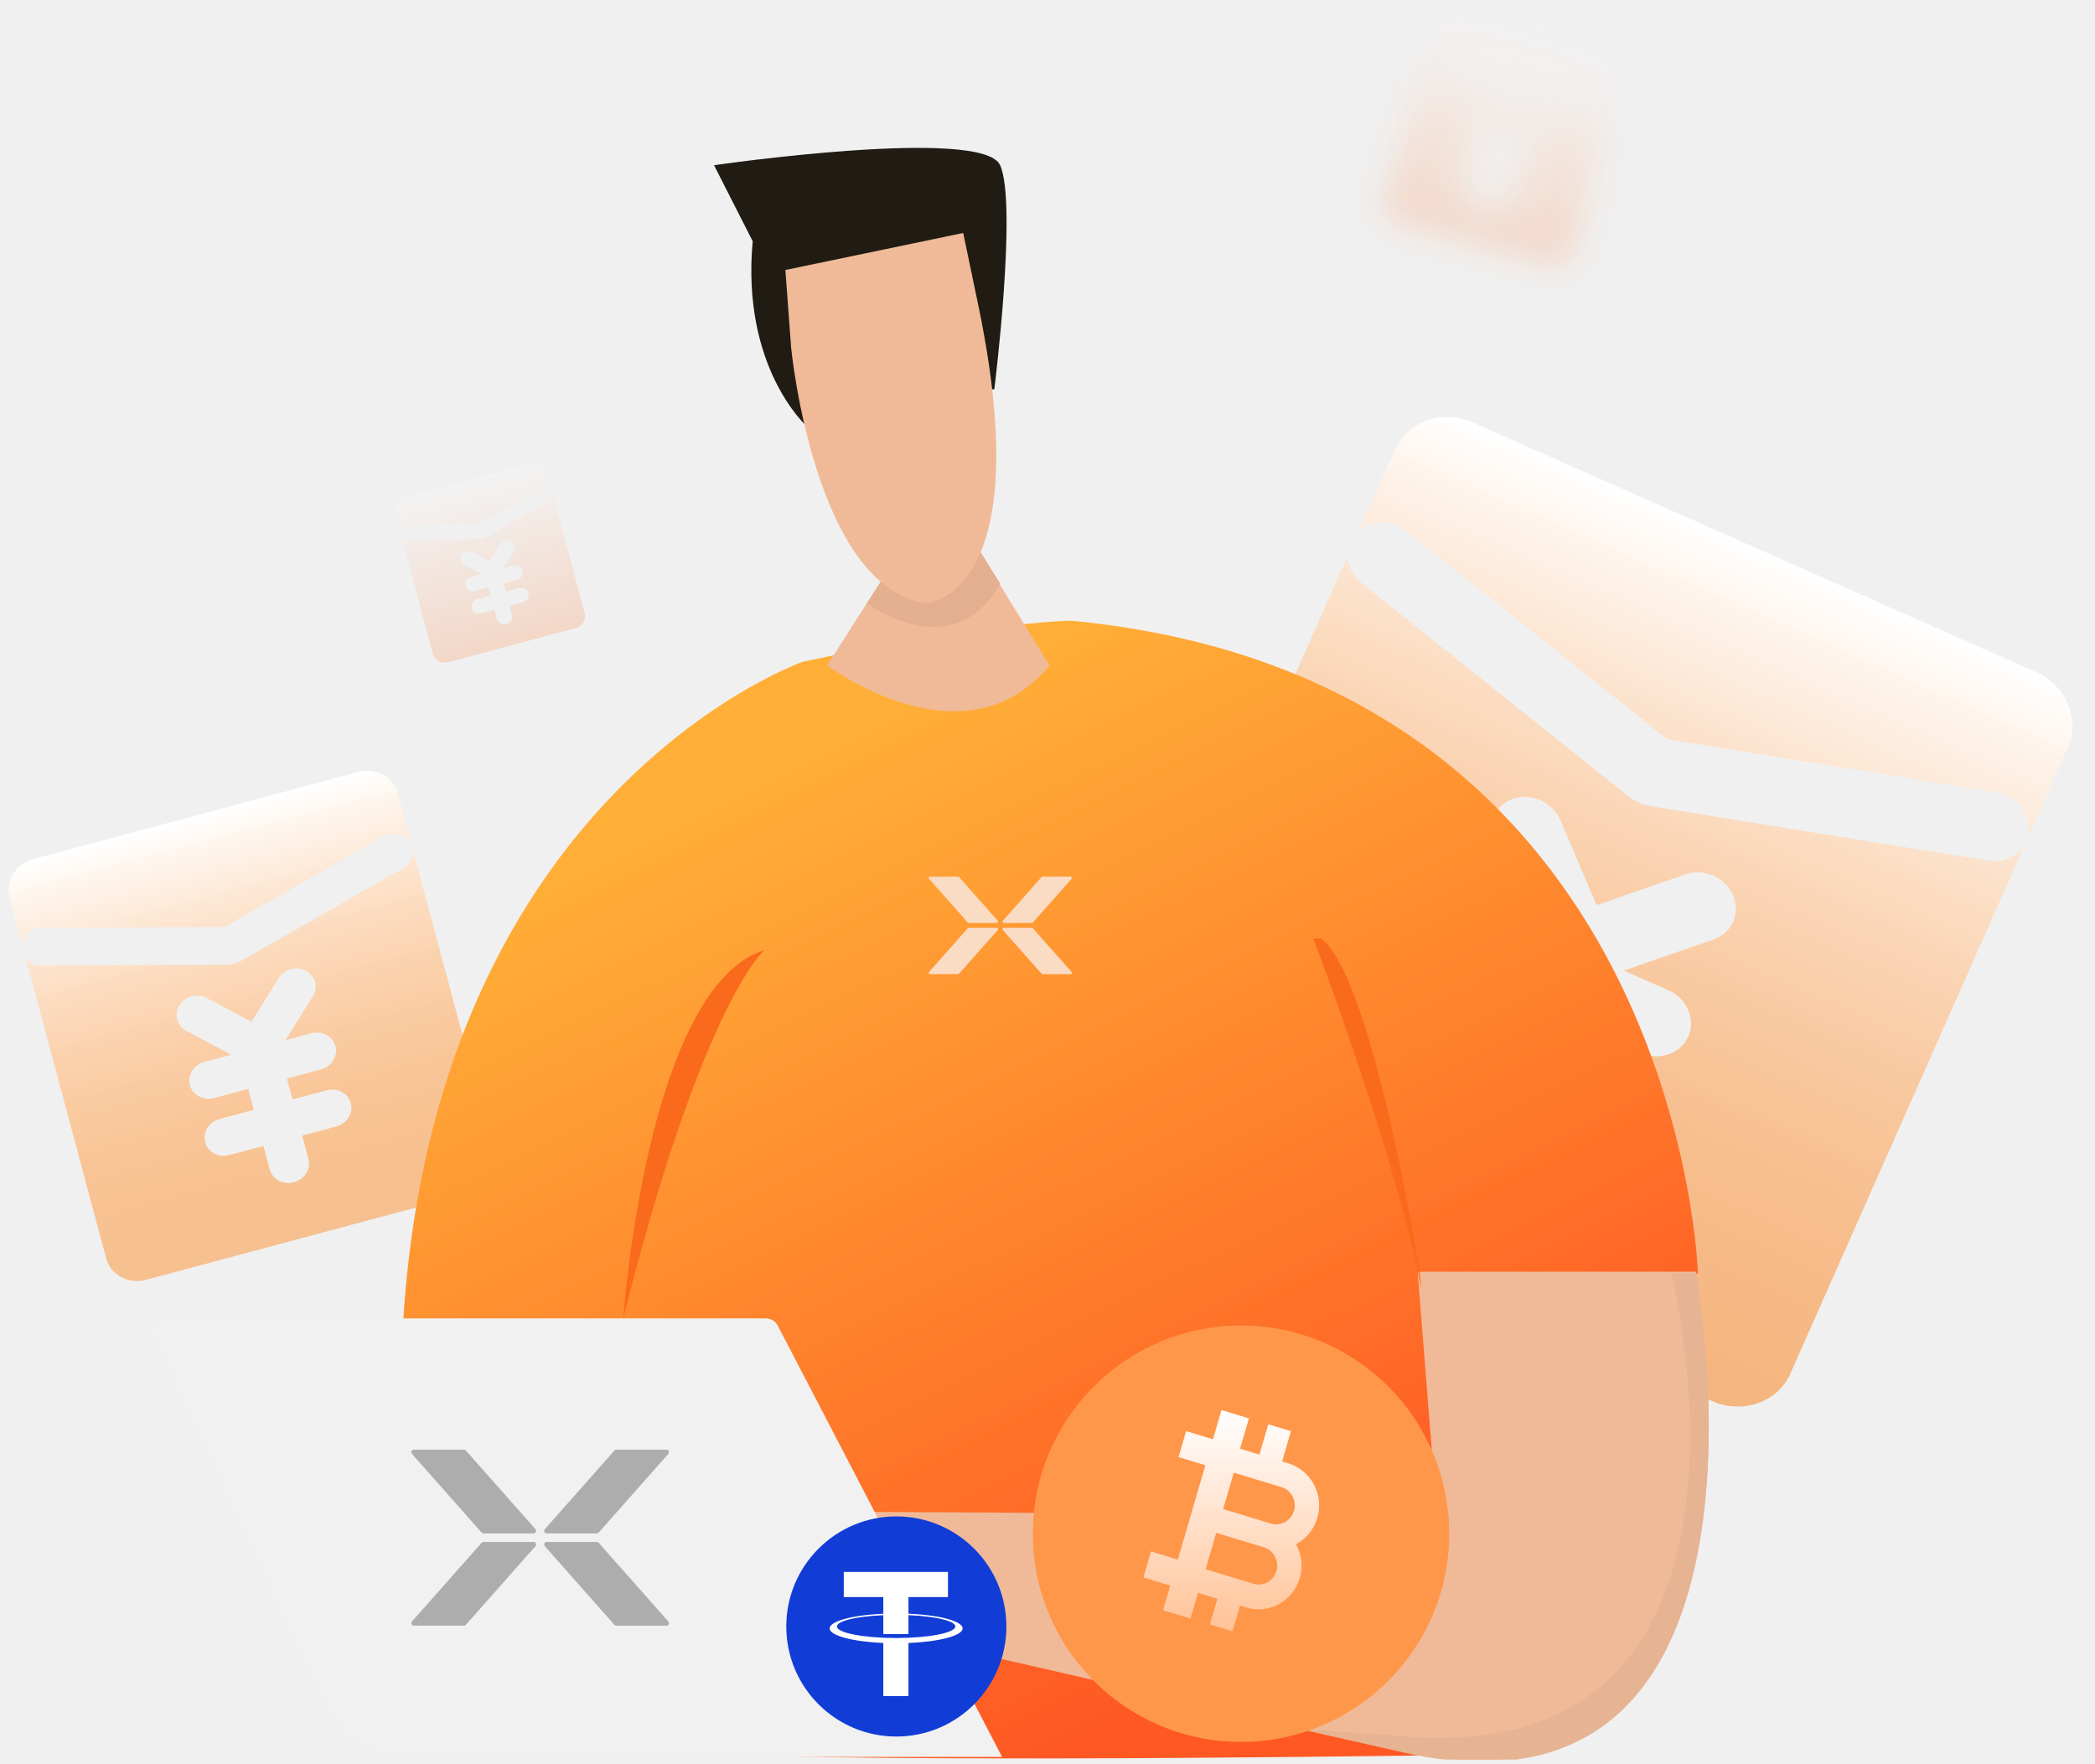
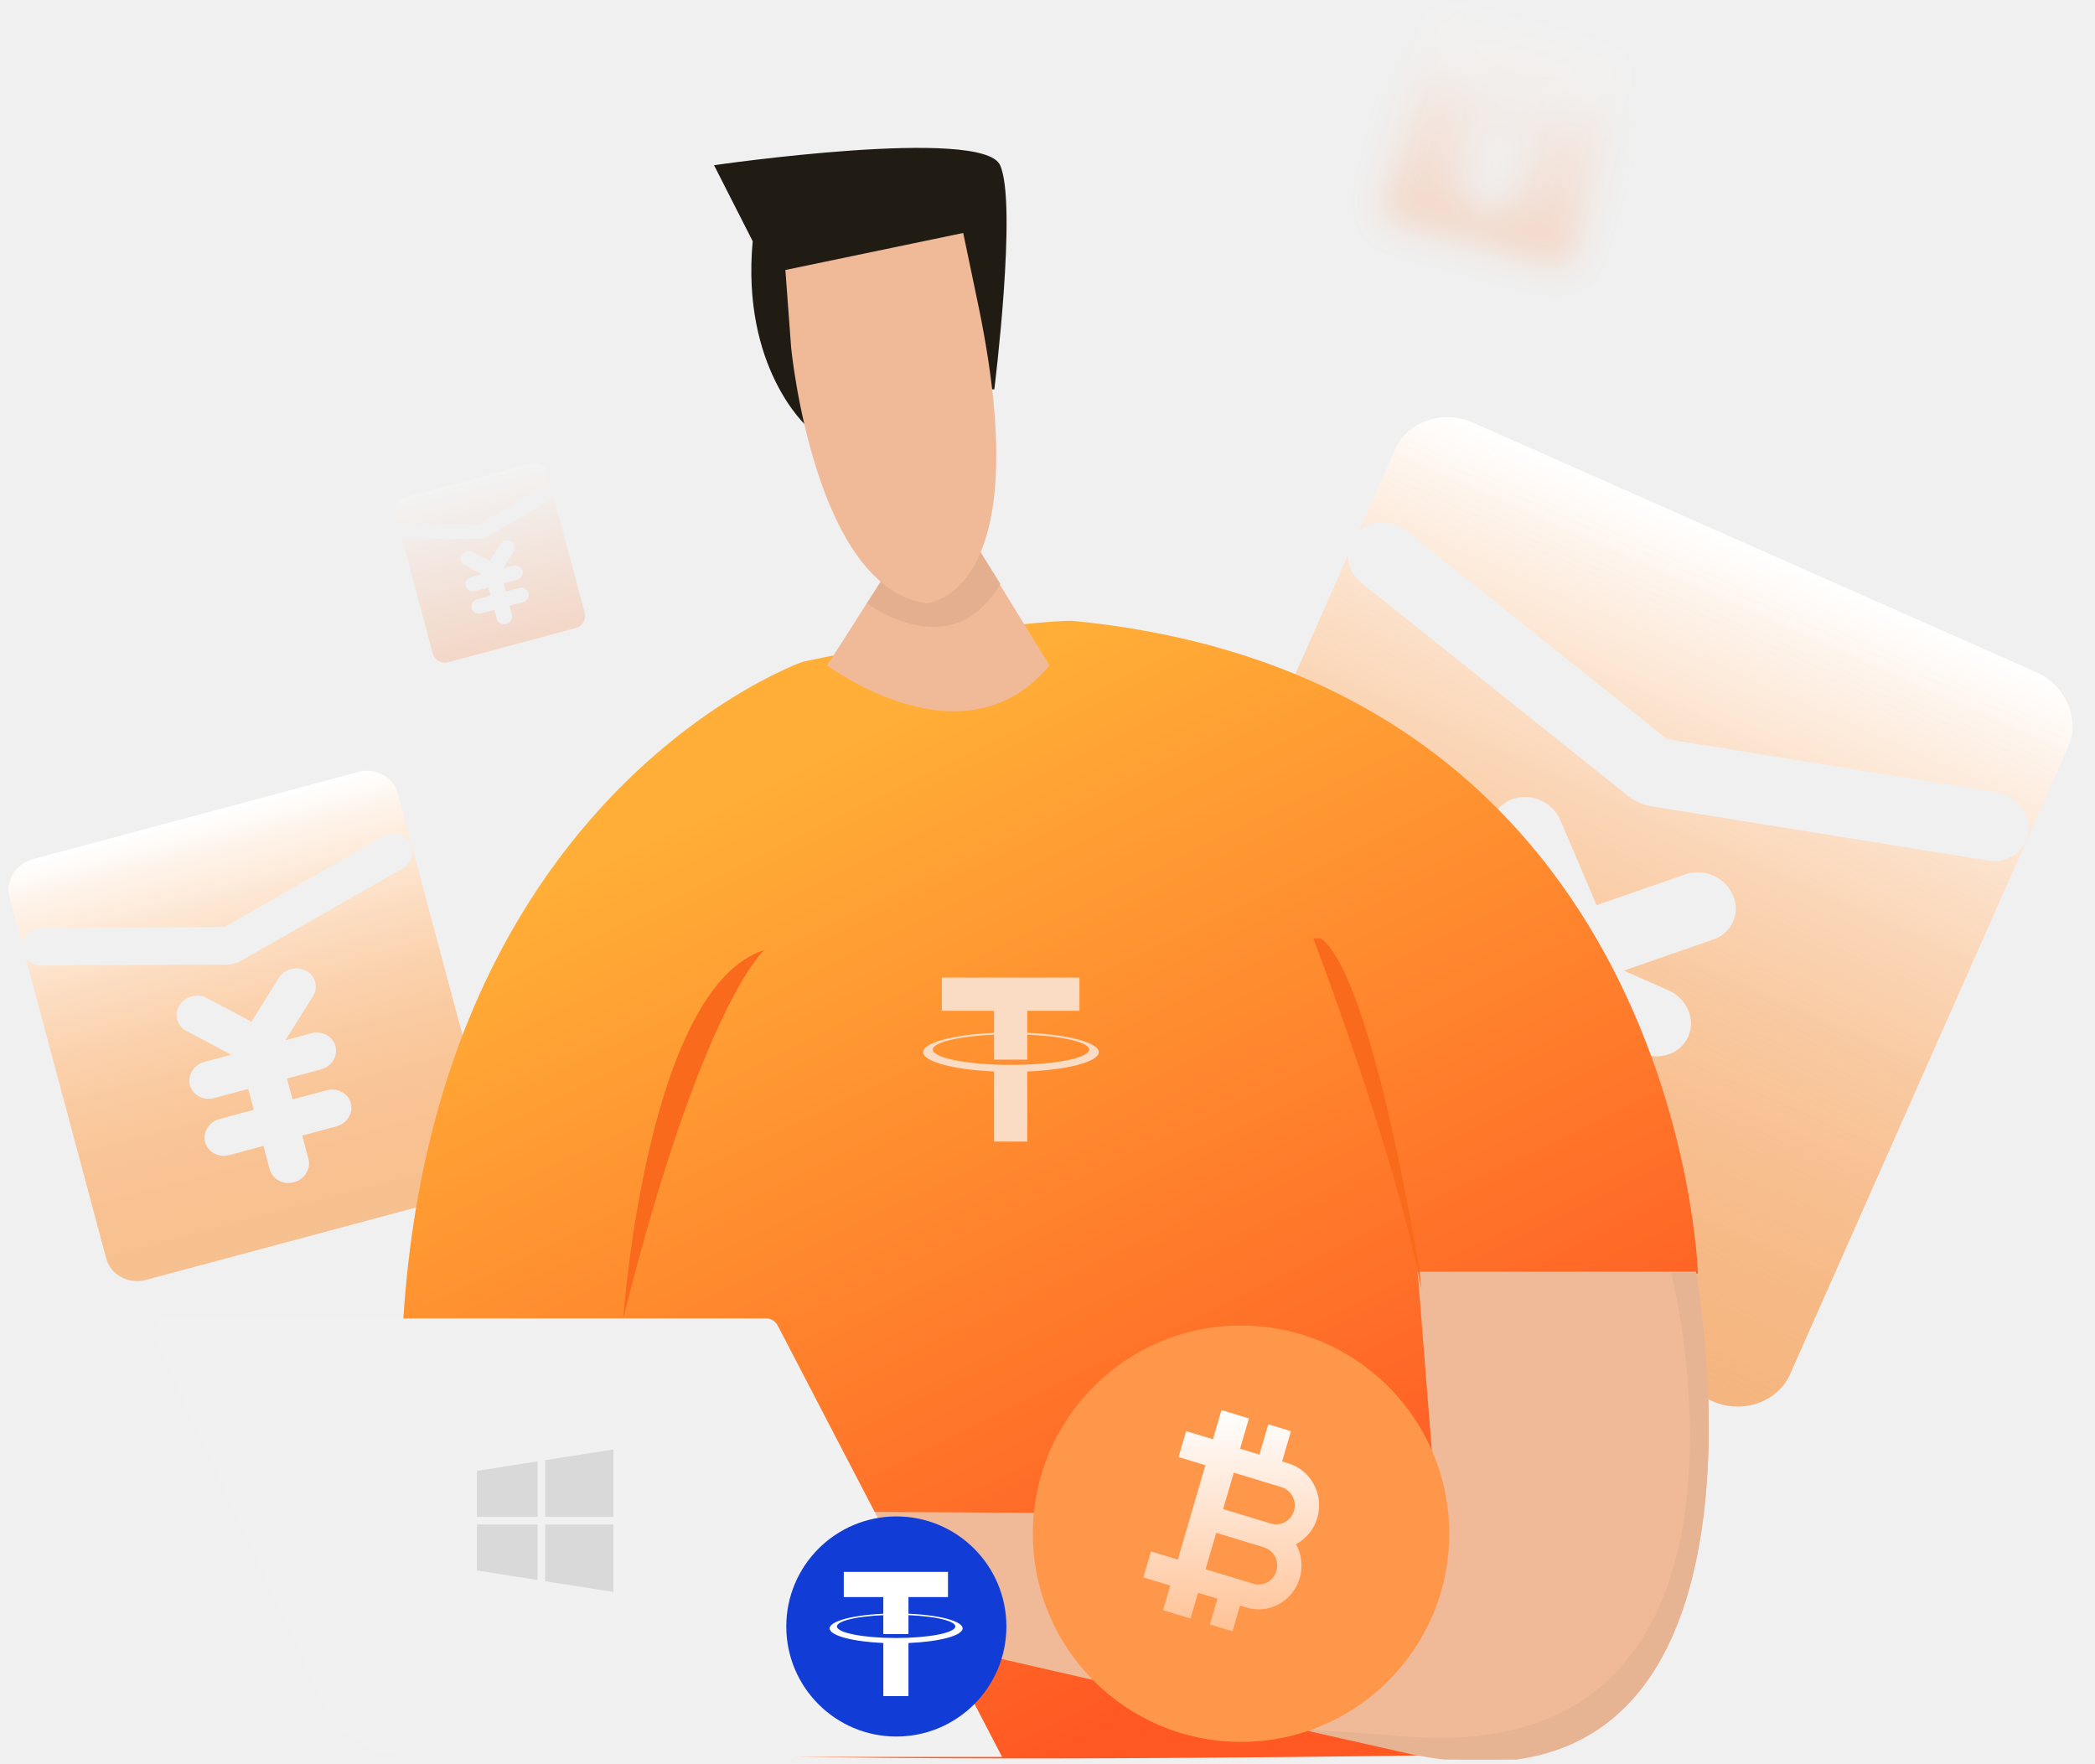
<svg xmlns="http://www.w3.org/2000/svg" width="322" height="271" viewBox="0 0 322 271" fill="none">
  <g clip-path="url(#clip0)">
    <path fill-rule="evenodd" clip-rule="evenodd" d="M313.45 103.53C317.395 105.601 319.373 109.974 318.253 113.929L275.005 211.511C273.03 215.425 268.252 217.17 263.855 215.643L175.982 176.712C171.799 174.395 169.914 169.474 171.755 165.318L207.137 85.457C207.184 86.98 207.907 88.508 209.266 89.588L250.3 122.401C250.812 122.81 251.352 123.12 251.934 123.335C252.49 123.61 253.09 123.819 253.724 123.917L305.584 132.26C308.645 132.76 311.406 130.809 311.772 127.91C312.139 125.011 309.949 122.272 306.889 121.772L256.24 113.615L216.171 81.581C213.97 79.82 210.857 79.845 208.886 81.541L214.607 68.628C216.665 64.765 221.503 63.089 225.904 64.744L313.45 103.53ZM259.482 159.319C258.301 161.983 255.034 163.106 252.189 161.846L243.128 157.831L240.662 163.395L249.737 167.416C252.594 168.681 253.94 171.862 252.764 174.515C251.584 177.179 248.316 178.302 245.472 177.042L236.398 173.021L233.636 179.255C232.455 181.92 229.188 183.042 226.343 181.782C223.486 180.516 222.14 177.336 223.316 174.683L226.077 168.449L217.003 164.429C214.146 163.163 212.8 159.983 213.975 157.33C215.156 154.665 218.423 153.543 221.268 154.803L230.342 158.823L232.807 153.259L223.733 149.238C220.876 147.973 219.53 144.792 220.705 142.139C221.886 139.475 225.153 138.352 227.998 139.612L235.134 142.774L229.514 129.597C228.332 126.827 229.679 123.786 232.525 122.8C235.371 121.814 238.631 123.258 239.812 126.029L245.395 139.119L259.073 134.379C261.919 133.393 265.179 134.837 266.36 137.608C267.542 140.378 266.195 143.419 263.349 144.405L249.582 149.175L256.454 152.22C259.311 153.485 260.657 156.666 259.482 159.319Z" fill="url(#paint0_linear)" />
    <path fill-rule="evenodd" clip-rule="evenodd" d="M55.371 118.571C57.759 118.099 60.099 119.279 60.979 121.345L76.06 177.656C76.563 179.997 75.13 182.377 72.737 183.236L22.033 196.822C19.461 197.272 16.972 195.826 16.329 193.428L3.982 147.347C4.525 147.979 5.356 148.38 6.304 148.373L34.999 148.249C35.357 148.248 35.693 148.194 36.014 148.086C36.345 148.012 36.672 147.895 36.975 147.72L61.881 133.481C63.353 132.644 63.858 130.868 63.019 129.51C62.181 128.152 60.311 127.738 58.838 128.576L34.511 142.477L6.493 142.602C4.954 142.608 3.639 143.686 3.383 145.083L1.387 137.632C0.937 135.284 2.418 132.912 4.856 132.107L55.371 118.571ZM51.563 160.793C51.975 162.331 50.971 163.929 49.329 164.368L44.101 165.769L44.961 168.98L50.197 167.577C51.845 167.135 53.508 168.026 53.919 169.557C54.331 171.094 53.326 172.692 51.685 173.131L46.449 174.534L47.413 178.131C47.825 179.669 46.821 181.266 45.18 181.706C43.531 182.148 41.868 181.258 41.458 179.727L40.494 176.13L35.258 177.533C33.61 177.975 31.947 177.085 31.537 175.554C31.125 174.016 32.129 172.418 33.77 171.979L39.006 170.576L38.146 167.365L32.91 168.768C31.261 169.21 29.598 168.319 29.188 166.789C28.776 165.251 29.78 163.653 31.422 163.214L35.539 162.11L28.631 158.436C27.179 157.664 26.709 155.91 27.581 154.515C28.452 153.119 30.333 152.615 31.785 153.388L38.648 157.038L42.836 150.332C43.708 148.937 45.589 148.433 47.041 149.206C48.493 149.978 48.964 151.732 48.092 153.128L43.876 159.876L47.841 158.814C49.489 158.372 51.152 159.263 51.563 160.793Z" fill="url(#paint1_linear)" />
    <path opacity="0.2" fill-rule="evenodd" clip-rule="evenodd" d="M81.804 71.205C82.738 71.02 83.654 71.482 83.998 72.29L89.898 94.321C90.095 95.237 89.534 96.168 88.598 96.504L68.761 101.82C67.754 101.996 66.78 101.43 66.529 100.492L61.698 82.463C61.911 82.71 62.236 82.867 62.607 82.865L73.834 82.816C73.974 82.815 74.105 82.794 74.231 82.752C74.36 82.723 74.488 82.678 74.606 82.609L84.351 77.038C84.927 76.711 85.124 76.016 84.796 75.484C84.468 74.953 83.736 74.791 83.16 75.119L73.643 80.558L62.681 80.606C62.078 80.609 61.564 81.031 61.464 81.577L60.683 78.662C60.507 77.744 61.086 76.816 62.04 76.5L81.804 71.205ZM80.314 87.724C80.475 88.326 80.082 88.951 79.44 89.123L77.394 89.671L77.731 90.927L79.779 90.378C80.424 90.205 81.075 90.553 81.236 91.152C81.397 91.754 81.004 92.379 80.362 92.551L78.313 93.1L78.69 94.507C78.852 95.109 78.459 95.734 77.817 95.906C77.172 96.079 76.521 95.73 76.361 95.132L75.983 93.724L73.935 94.273C73.29 94.446 72.639 94.098 72.479 93.499C72.318 92.897 72.71 92.272 73.353 92.1L75.401 91.551L75.064 90.295L73.016 90.844C72.371 91.017 71.72 90.668 71.56 90.07C71.399 89.468 71.792 88.843 72.434 88.671L74.045 88.239L71.342 86.802C70.774 86.499 70.59 85.813 70.931 85.267C71.272 84.722 72.008 84.524 72.576 84.826L75.261 86.254L76.9 83.631C77.241 83.085 77.977 82.888 78.545 83.19C79.113 83.493 79.297 84.179 78.956 84.725L77.306 87.365L78.858 86.95C79.503 86.777 80.153 87.125 80.314 87.724Z" fill="url(#paint2_linear)" />
    <g opacity="0.2" filter="url(#filter0_f)">
      <path fill-rule="evenodd" clip-rule="evenodd" d="M222.708 2.326C221.536 2.094 220.387 2.674 219.954 3.688L212.549 31.34C212.302 32.489 213.006 33.658 214.181 34.08L239.079 40.751C240.342 40.972 241.564 40.262 241.88 39.085L247.943 16.457C247.676 16.767 247.268 16.964 246.803 16.96L232.712 16.9C232.536 16.899 232.371 16.872 232.213 16.82C232.051 16.783 231.891 16.726 231.742 16.64L219.512 9.648C218.789 9.237 218.541 8.365 218.953 7.698C219.364 7.031 220.283 6.828 221.006 7.239L232.951 14.065L246.71 14.126C247.466 14.129 248.111 14.659 248.237 15.345L249.217 11.686C249.438 10.533 248.711 9.369 247.514 8.973L222.708 2.326ZM224.578 23.06C224.376 23.815 224.869 24.599 225.675 24.815L228.243 25.503L227.82 27.08L225.249 26.391C224.44 26.174 223.623 26.611 223.422 27.363C223.219 28.118 223.712 28.902 224.518 29.118L227.089 29.807L226.616 31.573C226.414 32.328 226.907 33.113 227.713 33.329C228.522 33.546 229.339 33.109 229.54 32.357L230.014 30.591L232.585 31.28C233.394 31.497 234.211 31.059 234.412 30.308C234.614 29.553 234.121 28.768 233.315 28.552L230.744 27.863L231.167 26.287L233.738 26.976C234.547 27.192 235.364 26.755 235.565 26.003C235.768 25.248 235.275 24.464 234.469 24.248L232.447 23.706L235.839 21.902C236.552 21.523 236.783 20.661 236.355 19.976C235.927 19.291 235.003 19.044 234.29 19.423L230.92 21.215L228.863 17.923C228.435 17.238 227.512 16.99 226.799 17.369C226.086 17.749 225.855 18.61 226.283 19.295L228.353 22.609L226.406 22.088C225.596 21.871 224.78 22.308 224.578 23.06Z" fill="url(#paint3_linear)" />
    </g>
    <path d="M123.417 101.699C123.417 101.699 51.519 126.859 62.808 237.985C62.808 237.985 78.852 268.537 113.315 269.736C147.482 270.934 223.837 269.736 223.837 269.736L218.192 195.751H260.974C260.974 195.751 258.3 104.395 164.714 95.409C164.417 95.409 153.127 95.409 123.417 101.699Z" fill="url(#paint4_linear)" />
+     <path d="M165.912 150.254H144.76V155.361H152.783V162.866H157.889V155.361H165.912V150.254Z" fill="#FADBC4" />
+     <path d="M155.384 163.669C148.747 163.669 143.367 162.618 143.367 161.323C143.367 160.027 148.747 158.977 155.384 158.977C162.02 158.977 167.4 160.027 167.4 161.323C167.4 162.618 162.02 163.669 155.384 163.669ZM168.877 161.714C168.877 160.043 162.836 158.689 155.384 158.689C147.932 158.689 141.891 160.043 141.891 161.714C141.891 163.185 146.575 164.411 152.782 164.683V175.457H157.888V164.687C164.143 164.424 168.877 163.193 168.877 161.714Z" fill="#FADBC4" />
    <path d="M135.749 88.786L127.133 102.265C127.133 102.265 148.227 118.14 161.299 102.265L149.712 83.394C149.712 83.394 135.749 82.496 135.749 88.786Z" fill="#F0BA98" />
    <path d="M260.672 195.454C260.672 195.454 276.716 281.119 216.999 269.438L128.166 249.07L120.441 232.296L220.861 232.895L217.89 195.454H260.672Z" fill="#F0BA98" />
    <path d="M63.188 270.034C57.343 270.034 52.03 266.639 49.575 261.334L23.721 205.479C23.107 204.154 24.075 202.639 25.536 202.639H117.75C118.496 202.639 119.18 203.054 119.524 203.716L154.021 270.034H63.188Z" fill="#F1F1F1" />
-     <path d="M91.768 237.004C91.848 237.004 91.922 237.035 91.982 237.088L92.008 237.115L102.72 249.222C102.765 249.273 102.795 249.337 102.809 249.407C102.822 249.476 102.817 249.549 102.795 249.615C102.773 249.682 102.734 249.74 102.683 249.784C102.632 249.827 102.572 249.853 102.508 249.86H94.689C94.61 249.86 94.534 249.83 94.473 249.775L94.449 249.75L83.736 237.644C83.691 237.593 83.66 237.528 83.646 237.459C83.633 237.389 83.637 237.316 83.66 237.249C83.682 237.182 83.721 237.123 83.772 237.079C83.823 237.036 83.884 237.01 83.948 237.004H91.768ZM74.272 237.002H82.063C82.353 237.002 82.504 237.381 82.323 237.619L82.303 237.641L71.591 249.748C71.536 249.81 71.463 249.849 71.385 249.857H63.559C63.495 249.857 63.433 249.836 63.379 249.798C63.325 249.76 63.282 249.705 63.255 249.641C63.228 249.577 63.217 249.505 63.225 249.434C63.233 249.364 63.259 249.297 63.299 249.242L63.319 249.22L74.032 237.113C74.087 237.05 74.16 237.01 74.238 237.002H74.272ZM71.353 222.817C71.433 222.817 71.507 222.848 71.569 222.906L71.593 222.928L82.303 235.035C82.349 235.086 82.38 235.15 82.393 235.22C82.407 235.29 82.402 235.363 82.38 235.43C82.358 235.497 82.319 235.556 82.267 235.599C82.216 235.643 82.155 235.669 82.091 235.675H74.272C74.194 235.675 74.118 235.645 74.058 235.59L74.032 235.563L63.319 223.457C63.275 223.406 63.244 223.342 63.231 223.272C63.218 223.202 63.222 223.13 63.245 223.063C63.267 222.997 63.306 222.938 63.356 222.895C63.407 222.852 63.468 222.826 63.531 222.819H71.353L71.353 222.817ZM102.48 222.817C102.77 222.817 102.92 223.196 102.74 223.434L102.72 223.457L92.008 235.563C91.953 235.626 91.88 235.666 91.802 235.675H83.976C83.912 235.675 83.849 235.655 83.795 235.616C83.741 235.578 83.697 235.523 83.67 235.458C83.643 235.393 83.632 235.321 83.641 235.25C83.649 235.179 83.675 235.112 83.716 235.057L83.736 235.035L94.449 222.928C94.504 222.866 94.577 222.827 94.655 222.819H102.48V222.817Z" fill="#ADADAD" />
-     <path d="M158.606 142.598C158.651 142.598 158.692 142.615 158.725 142.645L158.739 142.66L164.692 149.375C164.716 149.404 164.733 149.439 164.741 149.478C164.748 149.516 164.745 149.556 164.733 149.593C164.721 149.631 164.699 149.663 164.671 149.687C164.643 149.711 164.609 149.725 164.574 149.729H160.229C160.185 149.729 160.143 149.713 160.109 149.682L160.096 149.668L154.144 142.953C154.119 142.925 154.101 142.889 154.094 142.85C154.086 142.812 154.089 142.771 154.101 142.734C154.114 142.697 154.135 142.664 154.164 142.64C154.192 142.616 154.226 142.602 154.261 142.598H158.606ZM148.885 142.597H153.214C153.375 142.597 153.459 142.807 153.359 142.939L153.348 142.952L147.396 149.667C147.365 149.702 147.324 149.723 147.281 149.728H142.933C142.898 149.728 142.863 149.716 142.833 149.695C142.803 149.674 142.779 149.644 142.764 149.608C142.749 149.572 142.743 149.532 142.748 149.493C142.752 149.454 142.766 149.417 142.789 149.386L142.8 149.374L148.752 142.659C148.782 142.624 148.823 142.602 148.866 142.597H148.885ZM147.263 134.729C147.308 134.729 147.349 134.746 147.383 134.778L147.397 134.791L153.348 141.506C153.373 141.534 153.39 141.57 153.397 141.609C153.405 141.648 153.402 141.688 153.39 141.725C153.378 141.762 153.356 141.795 153.328 141.819C153.299 141.843 153.265 141.858 153.23 141.861H148.885C148.842 141.861 148.8 141.845 148.766 141.814L148.752 141.799L142.8 135.084C142.775 135.056 142.758 135.02 142.751 134.981C142.743 134.943 142.746 134.903 142.758 134.866C142.771 134.829 142.792 134.796 142.82 134.772C142.848 134.748 142.882 134.734 142.918 134.73H147.263L147.263 134.729ZM164.558 134.729C164.719 134.729 164.803 134.939 164.703 135.072L164.692 135.084L158.739 141.799C158.709 141.834 158.668 141.856 158.625 141.861H154.277C154.241 141.861 154.206 141.85 154.176 141.828C154.146 141.807 154.122 141.777 154.107 141.741C154.092 141.705 154.086 141.665 154.091 141.626C154.095 141.586 154.11 141.549 154.133 141.519L154.144 141.506L160.096 134.791C160.126 134.756 160.167 134.735 160.21 134.73H164.558V134.729Z" fill="#FADBC4" />
+     <path d="M82.628 233.146V224.61L73.305 226.077V233.146H82.628ZM83.793 234.313V243.031L94.281 244.684V234.313H83.793ZM83.793 233.146H94.281V222.774L83.793 224.424V233.146ZM82.628 234.313H73.305V241.381L82.628 242.849V234.313Z" fill="#D9D9D9" />
    <path d="M218.188 195.451C218.188 195.451 211.058 150.222 203.036 144.231H201.848C201.848 144.231 214.326 176.88 218.485 198.147L218.188 195.451Z" fill="#FA6A1C" />
    <path d="M95.793 202.637C95.793 202.637 99.358 151.717 117.481 146.026C117.481 146.026 107.974 154.113 95.793 202.637Z" fill="#FA6A1C" />
    <path d="M213.436 266.649L199.77 265.751L217.001 269.645C276.718 281.626 260.675 195.661 260.675 195.661H256.813C257.11 195.96 276.124 273.838 213.436 266.649Z" fill="#E6B393" />
    <path d="M133.246 92.729C133.246 92.729 146.319 102.609 153.746 89.729L147.783 80.131L137.746 85.729L133.246 92.729Z" fill="#E4AF8E" />
    <path d="M124.007 65.529C124.007 65.529 113.905 56.543 115.688 37.073L109.746 25.392C109.746 25.392 151.043 19.401 153.717 25.392C156.391 31.382 152.826 59.837 152.826 59.837C152.826 59.837 122.521 60.437 124.007 65.529Z" fill="#201C13" />
    <path d="M121.602 53.479C121.602 53.479 125.167 90.322 142.399 92.718C142.399 92.718 159.631 91.819 150.421 47.189L148.044 35.807L120.711 41.498L121.602 53.479Z" fill="#F0BA98" />
    <path d="M222.746 235.729C222.746 253.403 208.42 267.729 190.746 267.729C173.073 267.729 158.746 253.403 158.746 235.729C158.746 218.056 173.073 203.729 190.746 203.729C208.42 203.729 222.746 218.056 222.746 235.729Z" fill="#FF974B" />
-     <path d="M196.192 241.455C196.085 241.823 195.909 242.166 195.672 242.464C195.435 242.761 195.142 243.008 194.811 243.19C194.481 243.373 194.118 243.488 193.744 243.528C193.37 243.567 192.992 243.531 192.632 243.42L185.298 241.191L186.932 235.594L194.266 237.823H194.266C195.778 238.282 196.642 239.912 196.192 241.455ZM198.665 229.984C198.845 230.321 198.958 230.691 198.996 231.072C199.035 231.454 198.999 231.839 198.891 232.207C198.441 233.75 196.843 234.631 195.332 234.172H195.331L187.997 231.943L189.631 226.346L196.965 228.574C197.326 228.683 197.662 228.863 197.954 229.105C198.245 229.347 198.487 229.646 198.665 229.984V229.984ZM201.948 228.171C201.11 226.59 199.719 225.437 198.031 224.924L197.06 224.629L198.419 219.974L194.933 218.915L193.575 223.57L190.599 222.665L191.958 218.011L191.123 217.757L187.74 216.729L186.43 221.216L182.308 219.963L181.145 223.949L185.267 225.202L181.032 239.712L176.91 238.459L175.746 242.446L179.868 243.699L178.763 247.485L179.598 247.739L182.98 248.767L184.135 244.812L187.118 245.719L185.963 249.674L189.435 250.729L190.589 246.774L191.566 247.071C192.18 247.258 192.817 247.353 193.458 247.354C194.539 247.354 195.609 247.08 196.587 246.54C198.136 245.685 199.266 244.265 199.769 242.542C200.298 240.73 200.037 238.868 199.196 237.336C200.723 236.523 201.939 235.107 202.469 233.294C202.972 231.571 202.787 229.752 201.948 228.171" fill="url(#paint5_linear)" />
+     <path d="M196.192 241.455C196.085 241.823 195.909 242.166 195.672 242.464C195.435 242.761 195.142 243.008 194.811 243.19C194.481 243.373 194.118 243.488 193.744 243.528C193.37 243.567 192.992 243.531 192.632 243.42L185.298 241.191L186.932 235.594L194.266 237.823H194.266C195.778 238.282 196.642 239.912 196.192 241.455ZM198.665 229.984C198.845 230.321 198.958 230.691 198.996 231.072C199.035 231.454 198.999 231.839 198.891 232.207C198.441 233.75 196.843 234.631 195.332 234.172H195.331L187.997 231.943L189.631 226.346L196.965 228.574C197.326 228.683 197.662 228.863 197.954 229.105C198.245 229.347 198.487 229.646 198.665 229.984ZM201.948 228.171C201.11 226.59 199.719 225.437 198.031 224.924L197.06 224.629L198.419 219.974L194.933 218.915L193.575 223.57L190.599 222.665L191.958 218.011L191.123 217.757L187.74 216.729L186.43 221.216L182.308 219.963L181.145 223.949L185.267 225.202L181.032 239.712L176.91 238.459L175.746 242.446L179.868 243.699L178.763 247.485L179.598 247.739L182.98 248.767L184.135 244.812L187.118 245.719L185.963 249.674L189.435 250.729L190.589 246.774L191.566 247.071C192.18 247.258 192.817 247.353 193.458 247.354C194.539 247.354 195.609 247.08 196.587 246.54C198.136 245.685 199.266 244.265 199.769 242.542C200.298 240.73 200.037 238.868 199.196 237.336C200.723 236.523 201.939 235.107 202.469 233.294C202.972 231.571 202.787 229.752 201.948 228.171Z" fill="url(#paint5_linear)" />
    <g clip-path="url(#clip1)">
-       <path d="M154.682 249.986C154.682 259.329 147.109 266.902 137.767 266.902C128.425 266.902 120.852 259.329 120.852 249.986C120.852 240.644 128.425 233.071 137.767 233.071C147.109 233.071 154.682 240.644 154.682 249.986" fill="#113CD6" />
+       <path d="M154.682 249.986C154.682 259.329 147.109 266.902 137.767 266.902C128.425 266.902 120.852 259.329 120.852 249.986C120.852 240.644 128.425 233.071 137.767 233.071C147.109 233.071 154.682 240.644 154.682 249.986Z" fill="#113CD6" />
      <path d="M145.705 241.601H129.688V245.468H135.763V251.151H139.63V245.468H145.705V241.601Z" fill="white" />
      <path d="M137.734 251.759C132.708 251.759 128.634 250.964 128.634 249.982C128.634 249.001 132.708 248.206 137.734 248.206C142.759 248.206 146.833 249.001 146.833 249.982C146.833 250.964 142.759 251.759 137.734 251.759ZM147.951 250.279C147.951 249.013 143.377 247.988 137.734 247.988C132.091 247.988 127.516 249.013 127.516 250.279C127.516 251.393 131.063 252.321 135.764 252.527V260.686H139.63V252.53C144.367 252.331 147.951 251.399 147.951 250.279Z" fill="white" />
    </g>
  </g>
  <defs>
    <filter id="filter0_f" x="206.969" y="-3.271" width="47.816" height="49.611" filterUnits="userSpaceOnUse" color-interpolation-filters="sRGB">
      <feFlood flood-opacity="0" result="BackgroundImageFix" />
      <feBlend mode="normal" in="SourceGraphic" in2="BackgroundImageFix" result="shape" />
      <feGaussianBlur stdDeviation="2.5" result="effect1_foregroundBlur" />
    </filter>
    <linearGradient id="paint0_linear" x1="269.601" y1="84.103" x2="219.944" y2="196.189" gradientUnits="userSpaceOnUse">
      <stop stop-color="white" />
      <stop offset="1" stop-color="#F9831F" stop-opacity="0.54" />
    </linearGradient>
    <linearGradient id="paint1_linear" x1="30.07" y1="125.351" x2="47.4" y2="190.025" gradientUnits="userSpaceOnUse">
      <stop stop-color="white" />
      <stop offset="1" stop-color="#FE871E" stop-opacity="0.46" />
    </linearGradient>
    <linearGradient id="paint2_linear" x1="71.905" y1="73.857" x2="78.685" y2="99.16" gradientUnits="userSpaceOnUse">
      <stop stop-color="white" />
      <stop offset="1" stop-color="#FF7223" />
    </linearGradient>
    <linearGradient id="paint3_linear" x1="235.132" y1="5.655" x2="226.623" y2="37.414" gradientUnits="userSpaceOnUse">
      <stop stop-color="white" />
      <stop offset="1" stop-color="#FF7223" />
    </linearGradient>
    <linearGradient id="paint4_linear" x1="92.386" y1="130.532" x2="161.039" y2="270.391" gradientUnits="userSpaceOnUse">
      <stop stop-color="#FFAF37" />
      <stop offset="1" stop-color="#FF5823" />
    </linearGradient>
    <linearGradient id="paint5_linear" x1="189.246" y1="216.729" x2="189.246" y2="250.729" gradientUnits="userSpaceOnUse">
      <stop stop-color="white" />
      <stop offset="1" stop-color="#FFC296" />
    </linearGradient>
    <clipPath id="clip0">
      <rect width="321" height="270" fill="white" transform="translate(0.554688 0.445801)" />
    </clipPath>
    <clipPath id="clip1">
      <rect width="34" height="34" fill="white" transform="translate(120.711 232.993)" />
    </clipPath>
  </defs>
</svg>
